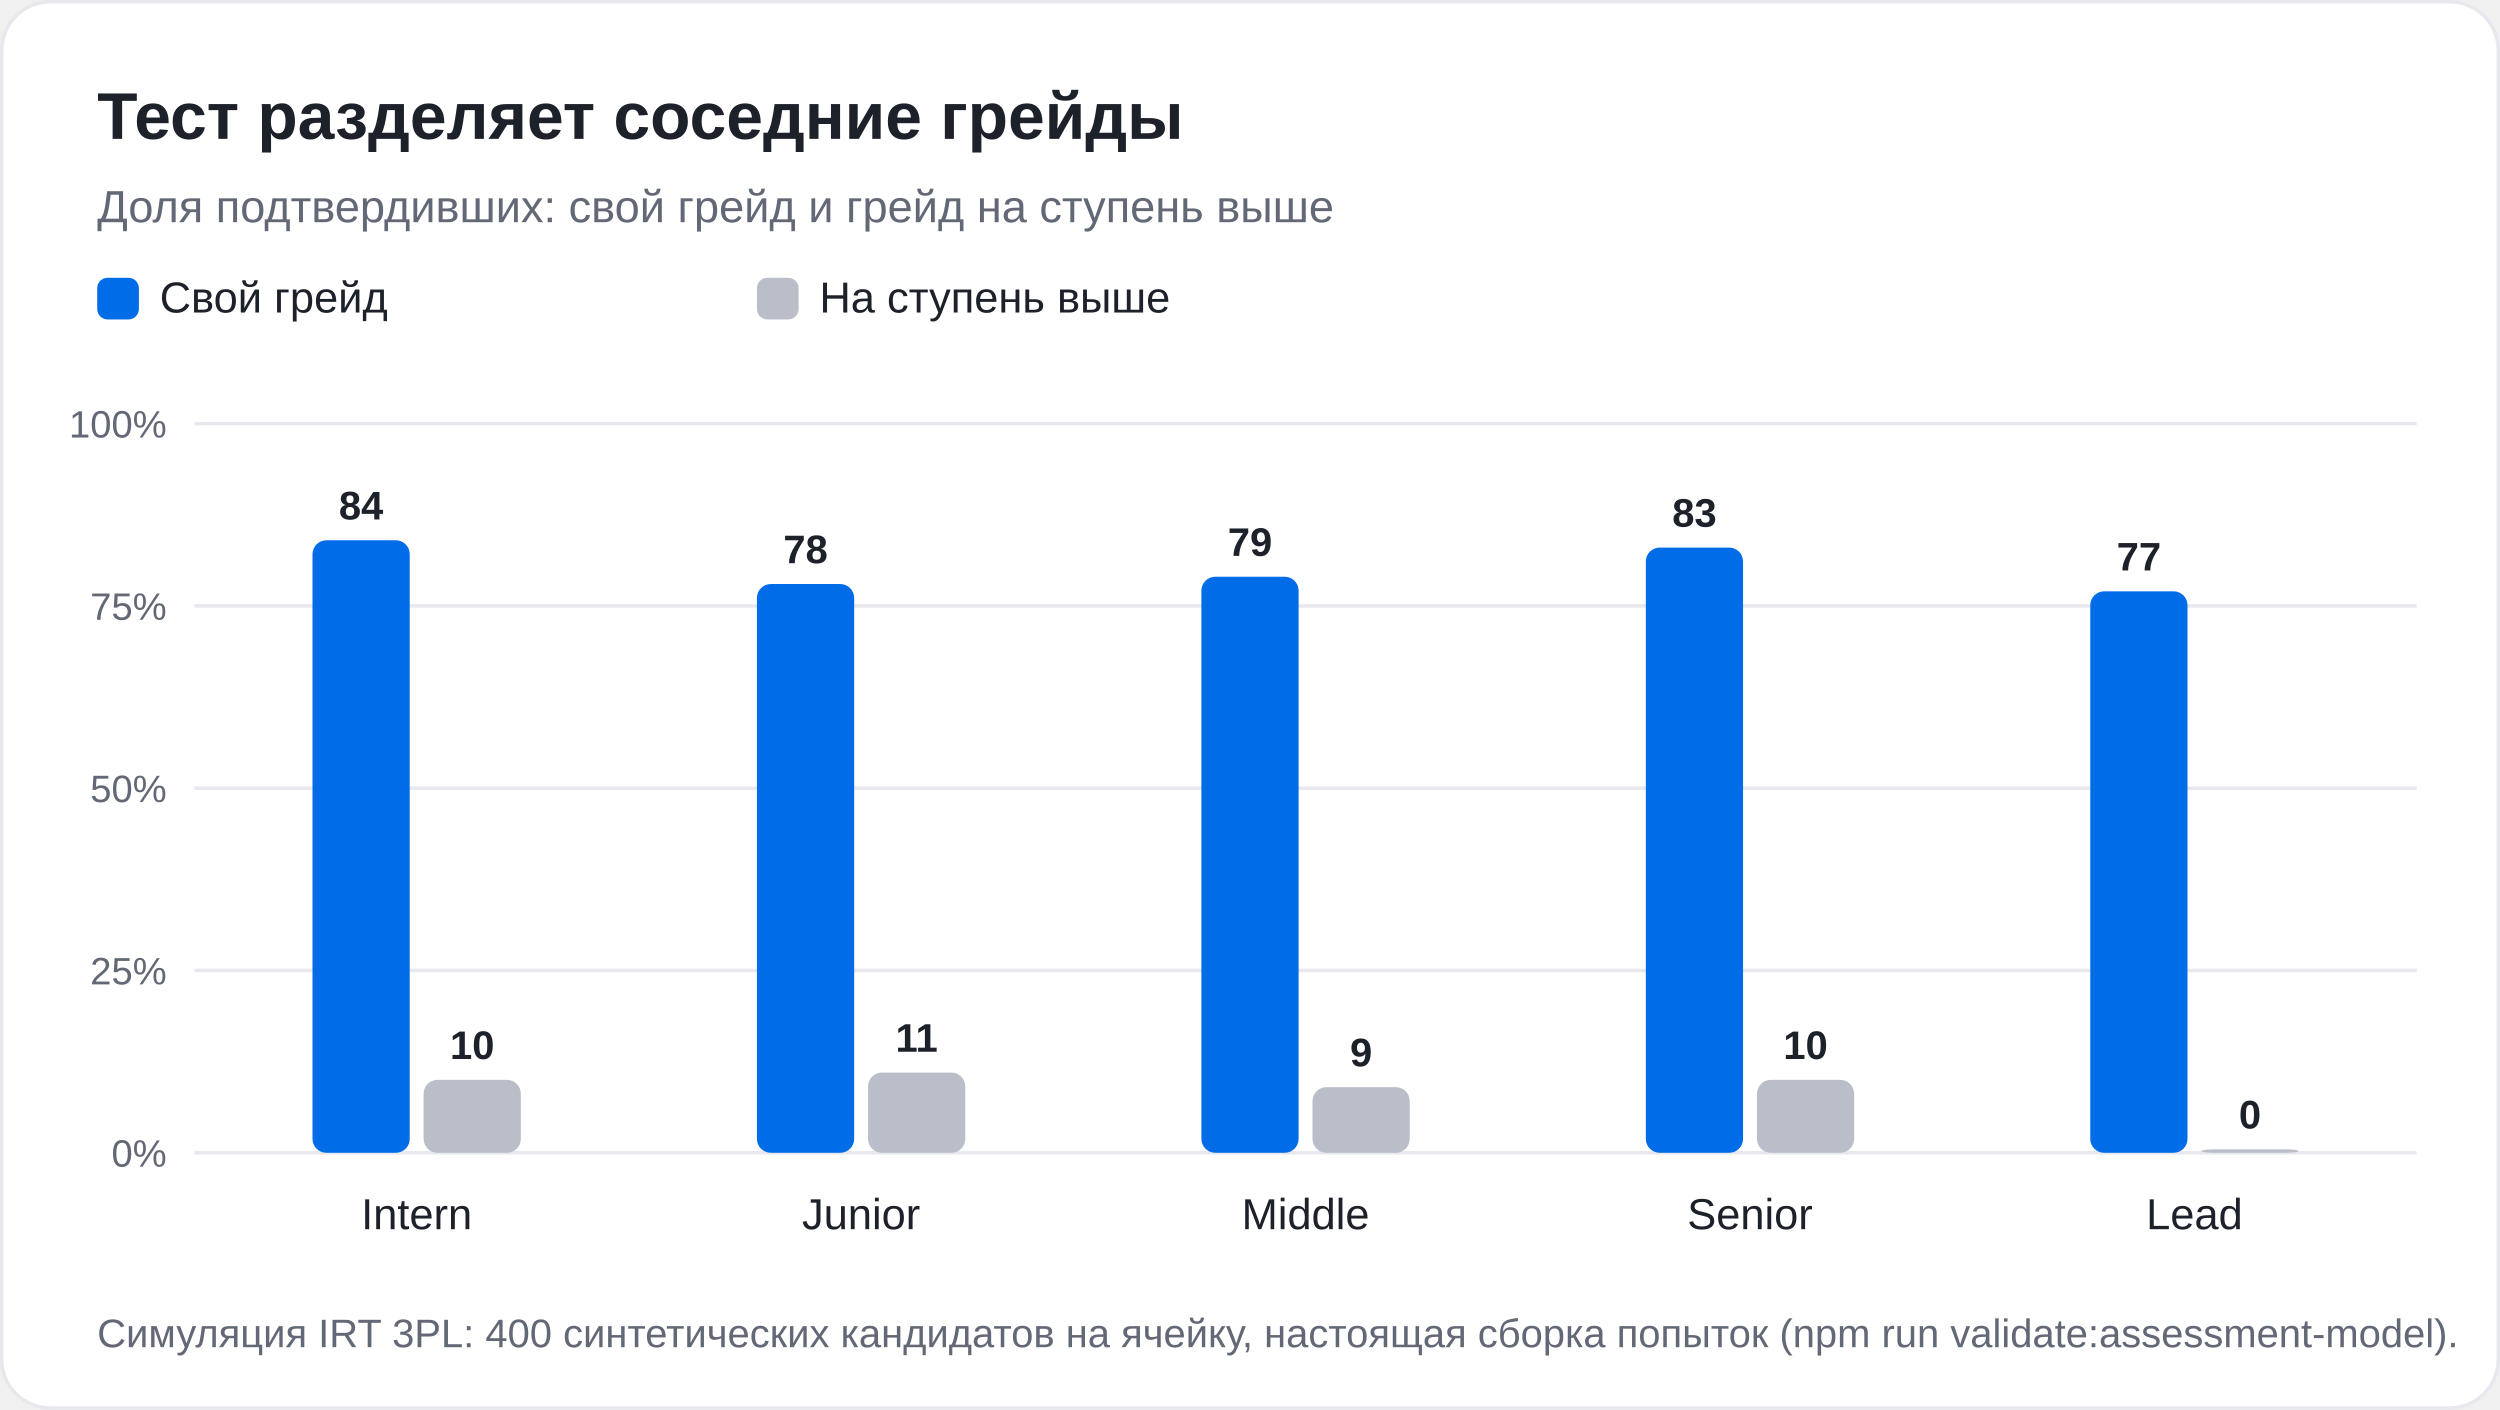
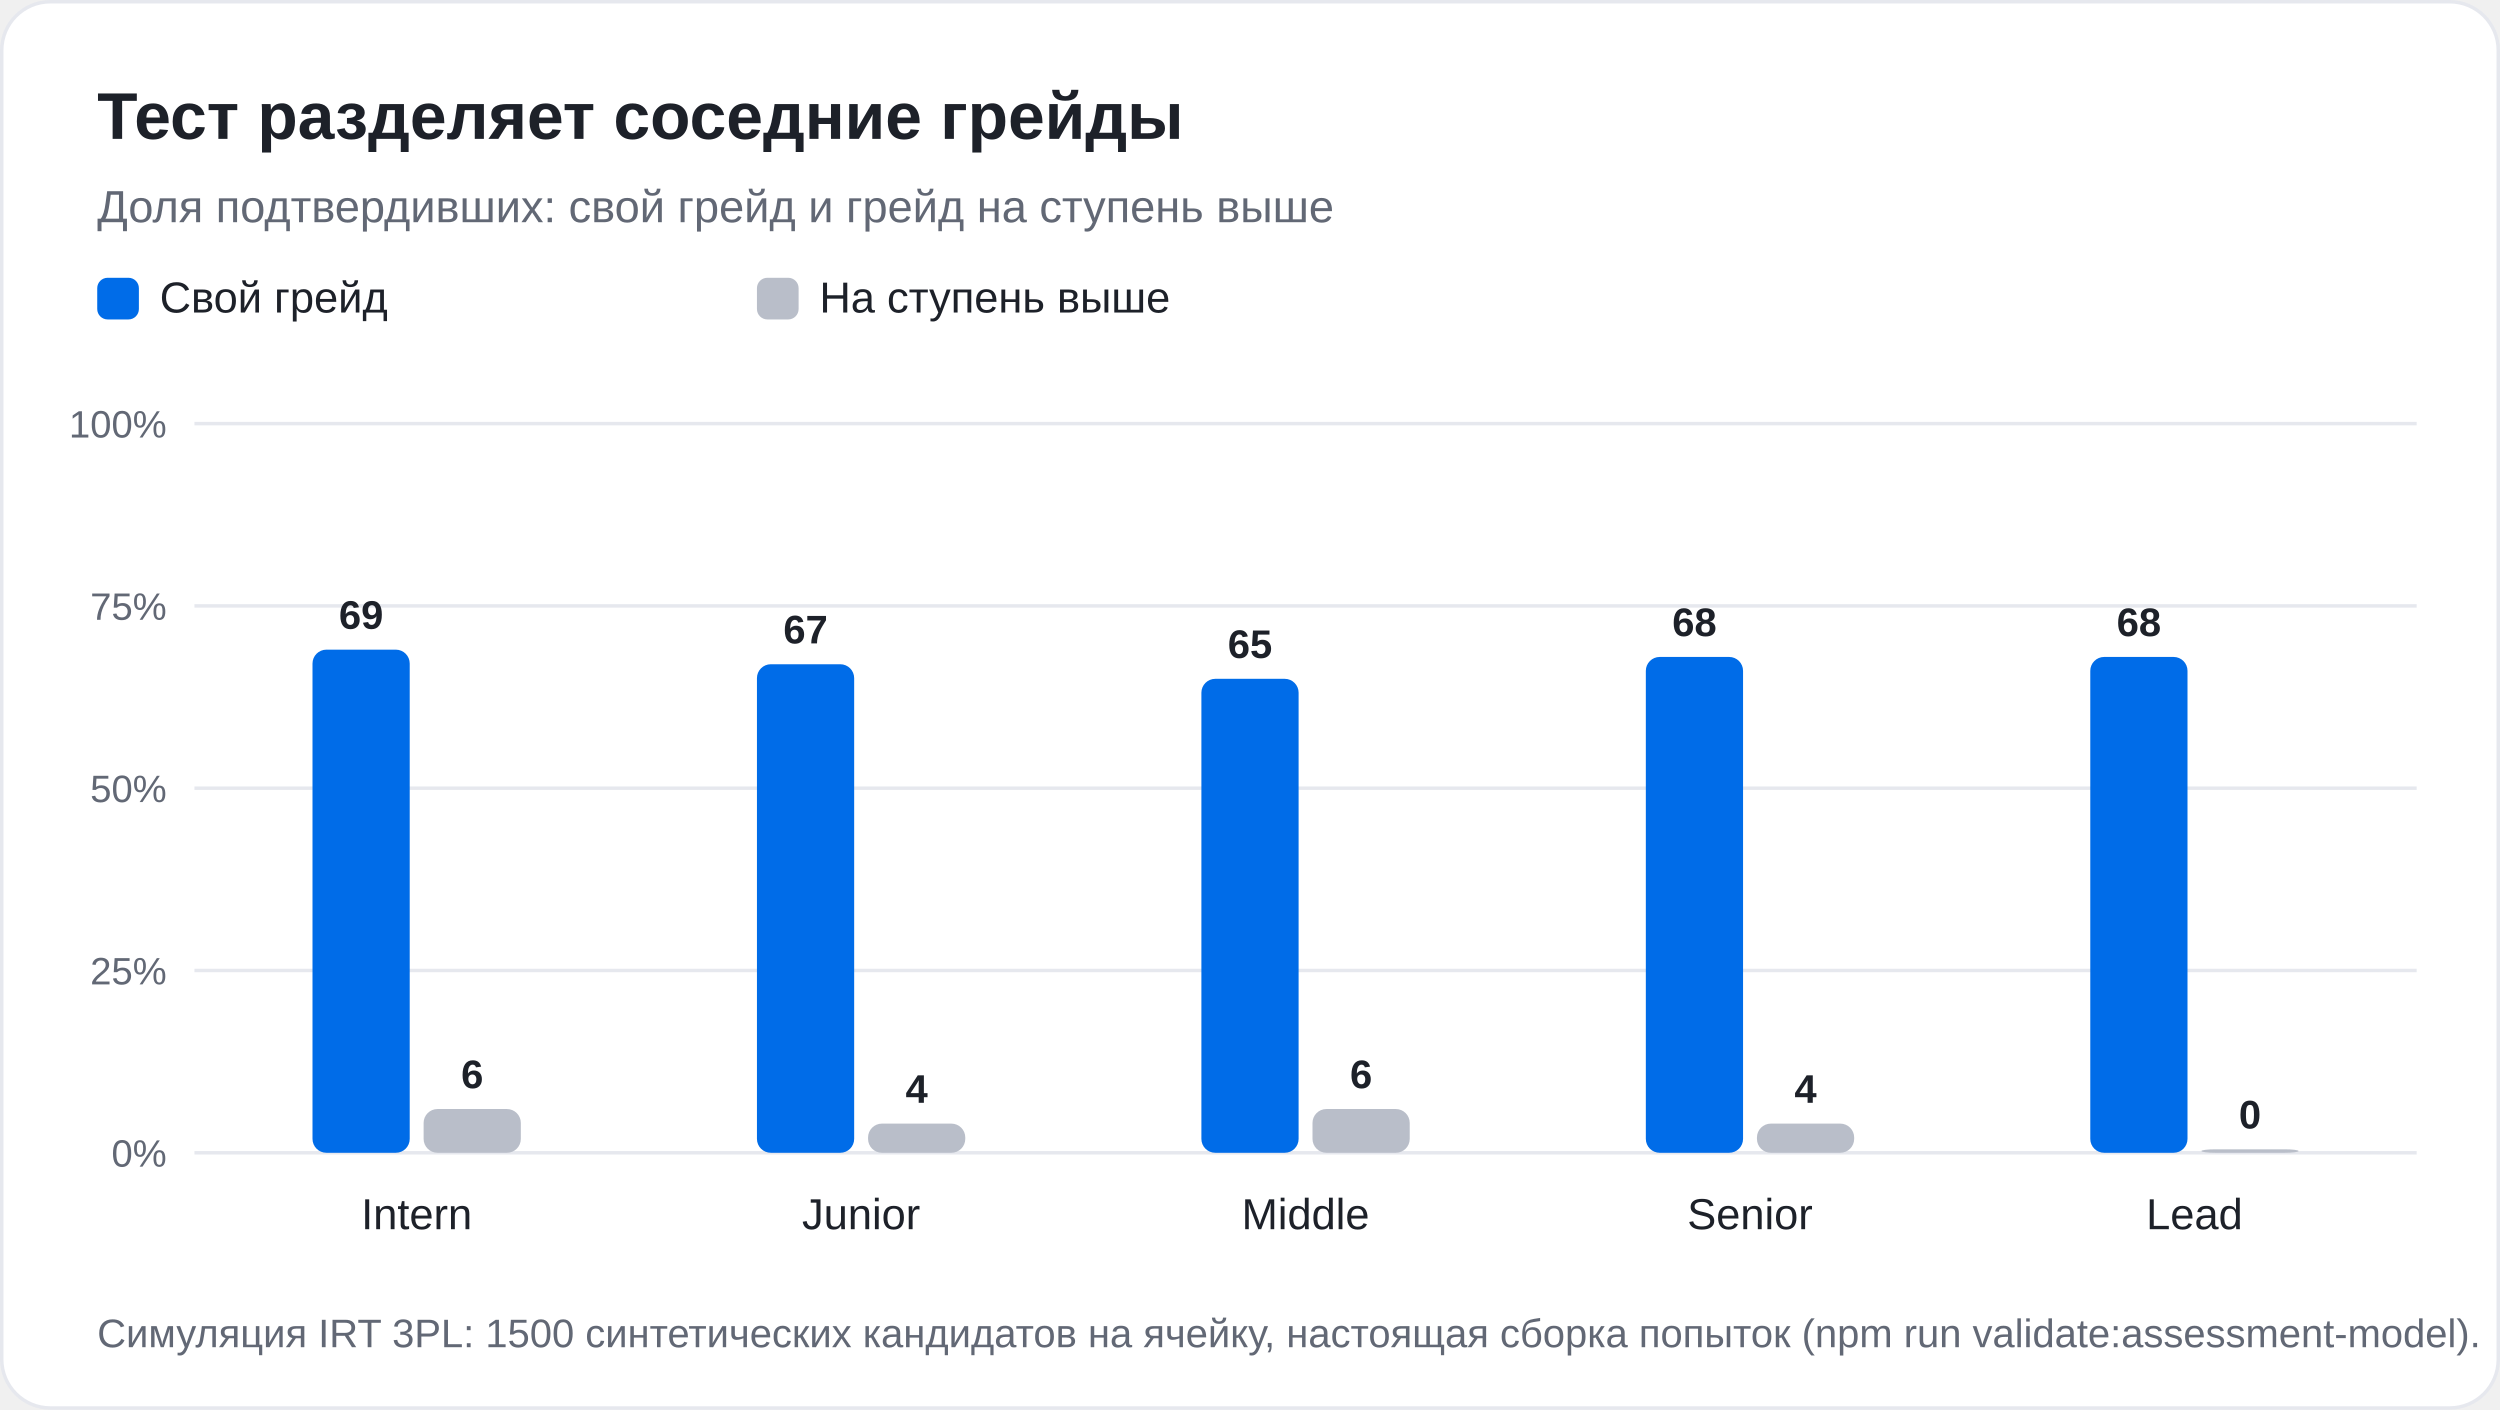
<svg xmlns="http://www.w3.org/2000/svg" width="720" height="406" viewBox="0 0 720 406" font-family="Manrope, 'Segoe UI', Arial, sans-serif" role="img" aria-label="Тест разделяет соседние грейды">
  <rect x="0.5" y="0.5" width="719" height="405" rx="14" fill="#fff" stroke="#e6e8ee" />
  <text x="28" y="40" font-size="19" font-weight="700" fill="#1d2129">Тест разделяет соседние грейды</text>
  <text x="28" y="64" font-size="13" fill="#626875">Доля подтвердивших: свой грейд и грейд на ступень выше</text>
  <rect x="28" y="80" width="12" height="12" rx="3" fill="#006ce8" />
  <text x="46" y="90" font-size="12.5" fill="#1d2129">Свой грейд</text>
  <rect x="218" y="80" width="12" height="12" rx="3" fill="#b9bec9" />
  <text x="236" y="90" font-size="12.5" fill="#1d2129">На ступень выше</text>
  <line x1="56" x2="696" y1="332" y2="332" stroke="#e6e8ee" />
  <text x="48" y="336" font-size="11" text-anchor="end" fill="#626875">0%</text>
  <line x1="56" x2="696" y1="279.5" y2="279.5" stroke="#e6e8ee" />
  <text x="48" y="283.5" font-size="11" text-anchor="end" fill="#626875">25%</text>
  <line x1="56" x2="696" y1="227" y2="227" stroke="#e6e8ee" />
  <text x="48" y="231" font-size="11" text-anchor="end" fill="#626875">50%</text>
  <line x1="56" x2="696" y1="174.5" y2="174.5" stroke="#e6e8ee" />
  <text x="48" y="178.5" font-size="11" text-anchor="end" fill="#626875">75%</text>
  <line x1="56" x2="696" y1="122" y2="122" stroke="#e6e8ee" />
  <text x="48" y="126" font-size="11" text-anchor="end" fill="#626875">100%</text>
-   <rect x="90.0" y="155.6" width="28" height="176.4" rx="4" fill="#006ce8" />
-   <text x="104.0" y="149.6" font-size="11.5" font-weight="600" text-anchor="middle" fill="#1d2129">84</text>
-   <rect x="122.0" y="311.0" width="28" height="21.0" rx="4" fill="#b9bec9" />
-   <text x="136.0" y="305.0" font-size="11.5" font-weight="600" text-anchor="middle" fill="#1d2129">10</text>
+   <rect x="90.0" y="187.1" width="28" height="144.9" rx="4" fill="#006ce8" />
+   <text x="104.0" y="181.1" font-size="11.5" font-weight="600" text-anchor="middle" fill="#1d2129">69</text>
+   <rect x="122.0" y="319.4" width="28" height="12.6" rx="4" fill="#b9bec9" />
+   <text x="136.0" y="313.4" font-size="11.5" font-weight="600" text-anchor="middle" fill="#1d2129">6</text>
  <text x="120.0" y="354" font-size="12.5" text-anchor="middle" fill="#1d2129">Intern</text>
-   <rect x="218.0" y="168.2" width="28" height="163.8" rx="4" fill="#006ce8" />
-   <text x="232.0" y="162.2" font-size="11.5" font-weight="600" text-anchor="middle" fill="#1d2129">78</text>
-   <rect x="250.0" y="308.9" width="28" height="23.1" rx="4" fill="#b9bec9" />
-   <text x="264.0" y="302.9" font-size="11.5" font-weight="600" text-anchor="middle" fill="#1d2129">11</text>
+   <rect x="218.0" y="191.3" width="28" height="140.7" rx="4" fill="#006ce8" />
+   <text x="232.0" y="185.3" font-size="11.5" font-weight="600" text-anchor="middle" fill="#1d2129">67</text>
+   <rect x="250.0" y="323.6" width="28" height="8.4" rx="4" fill="#b9bec9" />
+   <text x="264.0" y="317.6" font-size="11.5" font-weight="600" text-anchor="middle" fill="#1d2129">4</text>
  <text x="248.0" y="354" font-size="12.5" text-anchor="middle" fill="#1d2129">Junior</text>
-   <rect x="346.0" y="166.1" width="28" height="165.9" rx="4" fill="#006ce8" />
-   <text x="360.0" y="160.1" font-size="11.5" font-weight="600" text-anchor="middle" fill="#1d2129">79</text>
-   <rect x="378.0" y="313.1" width="28" height="18.9" rx="4" fill="#b9bec9" />
-   <text x="392.0" y="307.1" font-size="11.5" font-weight="600" text-anchor="middle" fill="#1d2129">9</text>
+   <rect x="346.0" y="195.5" width="28" height="136.5" rx="4" fill="#006ce8" />
+   <text x="360.0" y="189.5" font-size="11.5" font-weight="600" text-anchor="middle" fill="#1d2129">65</text>
+   <rect x="378.0" y="319.4" width="28" height="12.6" rx="4" fill="#b9bec9" />
+   <text x="392.0" y="313.4" font-size="11.5" font-weight="600" text-anchor="middle" fill="#1d2129">6</text>
  <text x="376.0" y="354" font-size="12.5" text-anchor="middle" fill="#1d2129">Middle</text>
-   <rect x="474.0" y="157.7" width="28" height="174.3" rx="4" fill="#006ce8" />
-   <text x="488.0" y="151.7" font-size="11.5" font-weight="600" text-anchor="middle" fill="#1d2129">83</text>
-   <rect x="506.0" y="311.0" width="28" height="21.0" rx="4" fill="#b9bec9" />
-   <text x="520.0" y="305.0" font-size="11.5" font-weight="600" text-anchor="middle" fill="#1d2129">10</text>
+   <rect x="474.0" y="189.2" width="28" height="142.8" rx="4" fill="#006ce8" />
+   <text x="488.0" y="183.2" font-size="11.5" font-weight="600" text-anchor="middle" fill="#1d2129">68</text>
+   <rect x="506.0" y="323.6" width="28" height="8.4" rx="4" fill="#b9bec9" />
+   <text x="520.0" y="317.6" font-size="11.5" font-weight="600" text-anchor="middle" fill="#1d2129">4</text>
  <text x="504.0" y="354" font-size="12.5" text-anchor="middle" fill="#1d2129">Senior</text>
-   <rect x="602.0" y="170.3" width="28" height="161.7" rx="4" fill="#006ce8" />
-   <text x="616.0" y="164.3" font-size="11.5" font-weight="600" text-anchor="middle" fill="#1d2129">77</text>
+   <rect x="602.0" y="189.2" width="28" height="142.8" rx="4" fill="#006ce8" />
+   <text x="616.0" y="183.2" font-size="11.5" font-weight="600" text-anchor="middle" fill="#1d2129">68</text>
  <rect x="634.0" y="331.0" width="28" height="1.0" rx="4" fill="#b9bec9" />
  <text x="648.0" y="325.0" font-size="11.5" font-weight="600" text-anchor="middle" fill="#1d2129">0</text>
  <text x="632.0" y="354" font-size="12.5" text-anchor="middle" fill="#1d2129">Lead</text>
-   <text x="28" y="388" font-size="11.5" fill="#626875">Симуляция IRT 3PL: 400 синтетических кандидатов на ячейку, настоящая сборка попыток (npm run validate:assessment-model).</text>
+   <text x="28" y="388" font-size="11.5" fill="#626875">Симуляция IRT 3PL: 1500 синтетических кандидатов на ячейку, настоящая сборка попыток (npm run validate:assessment-model).</text>
</svg>
